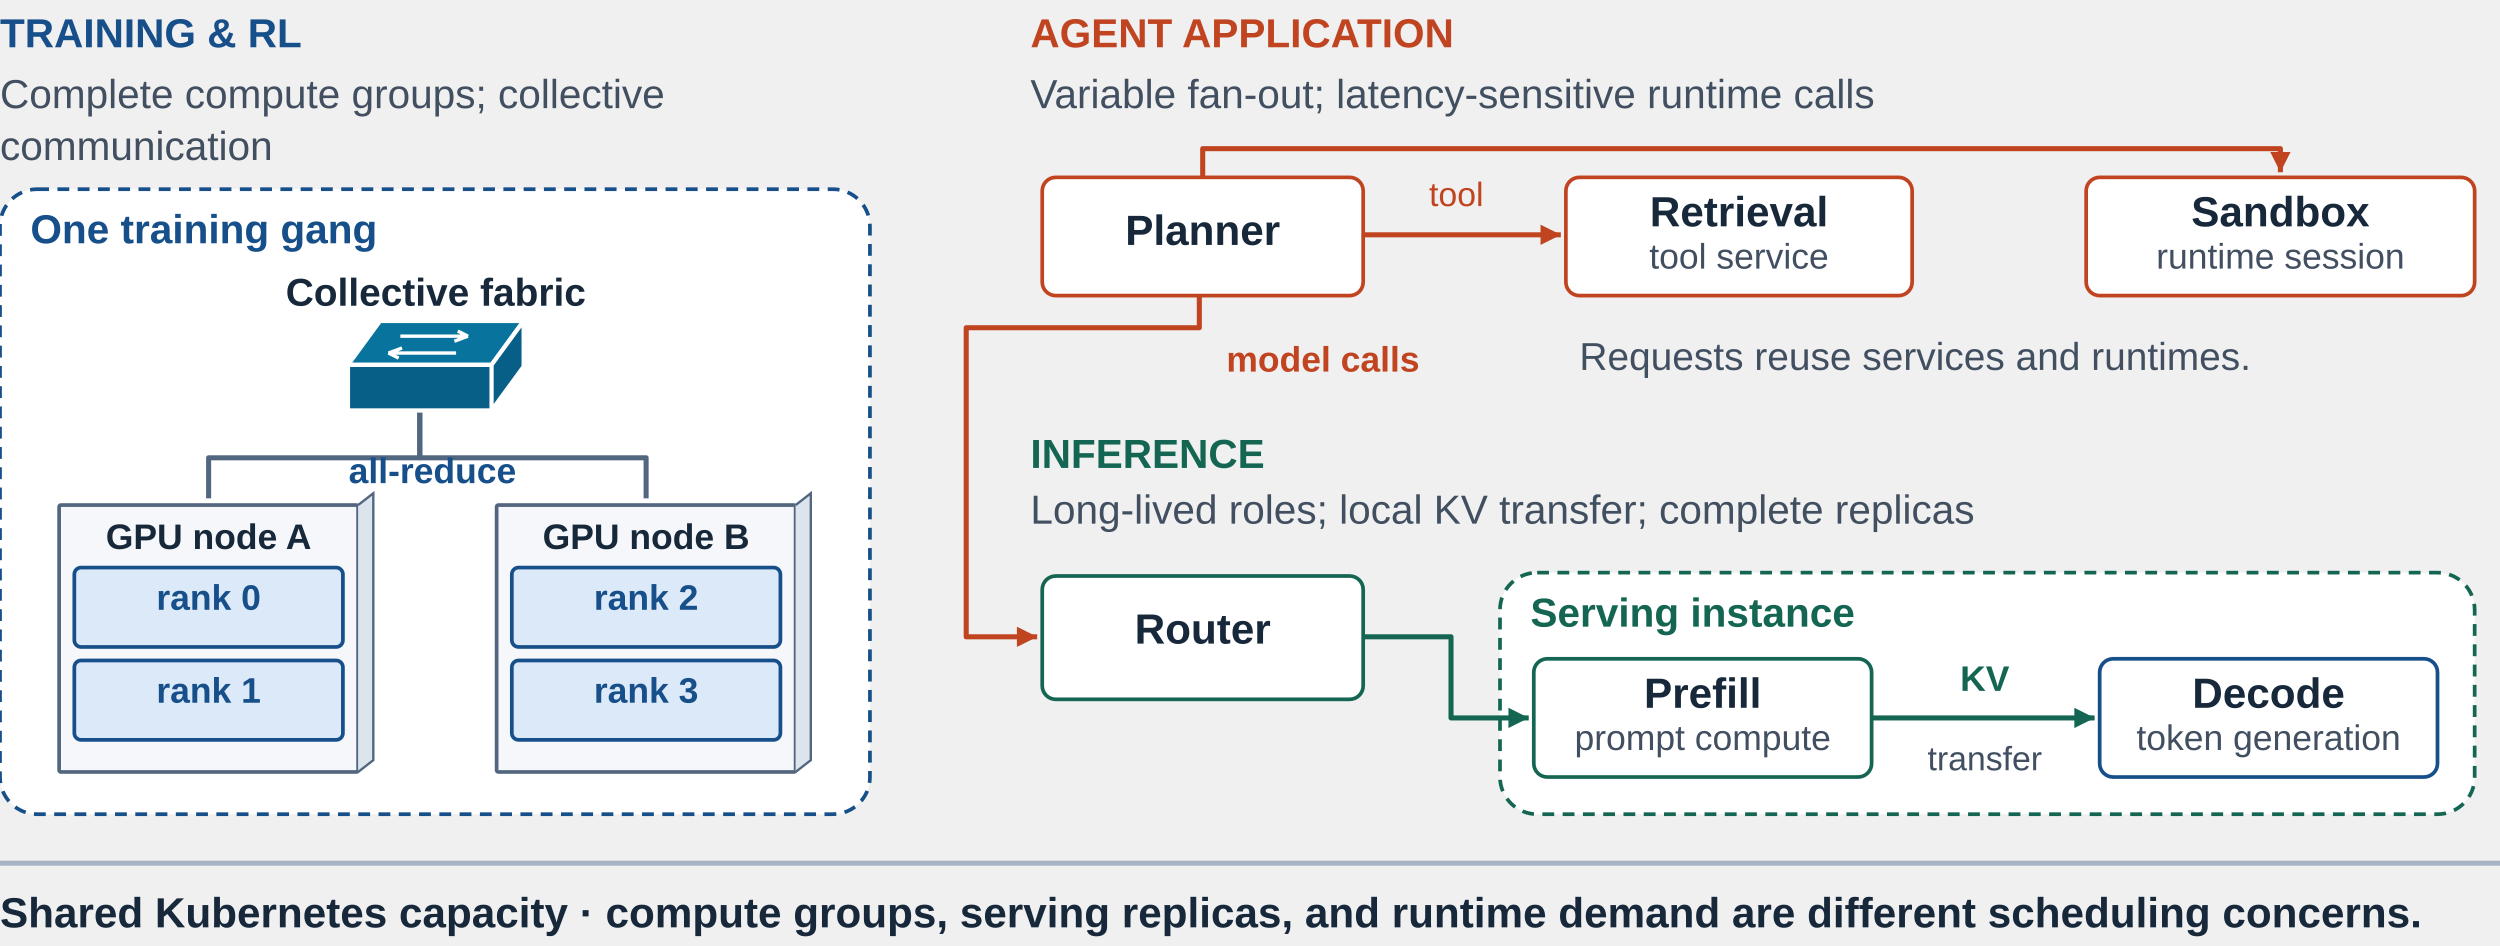
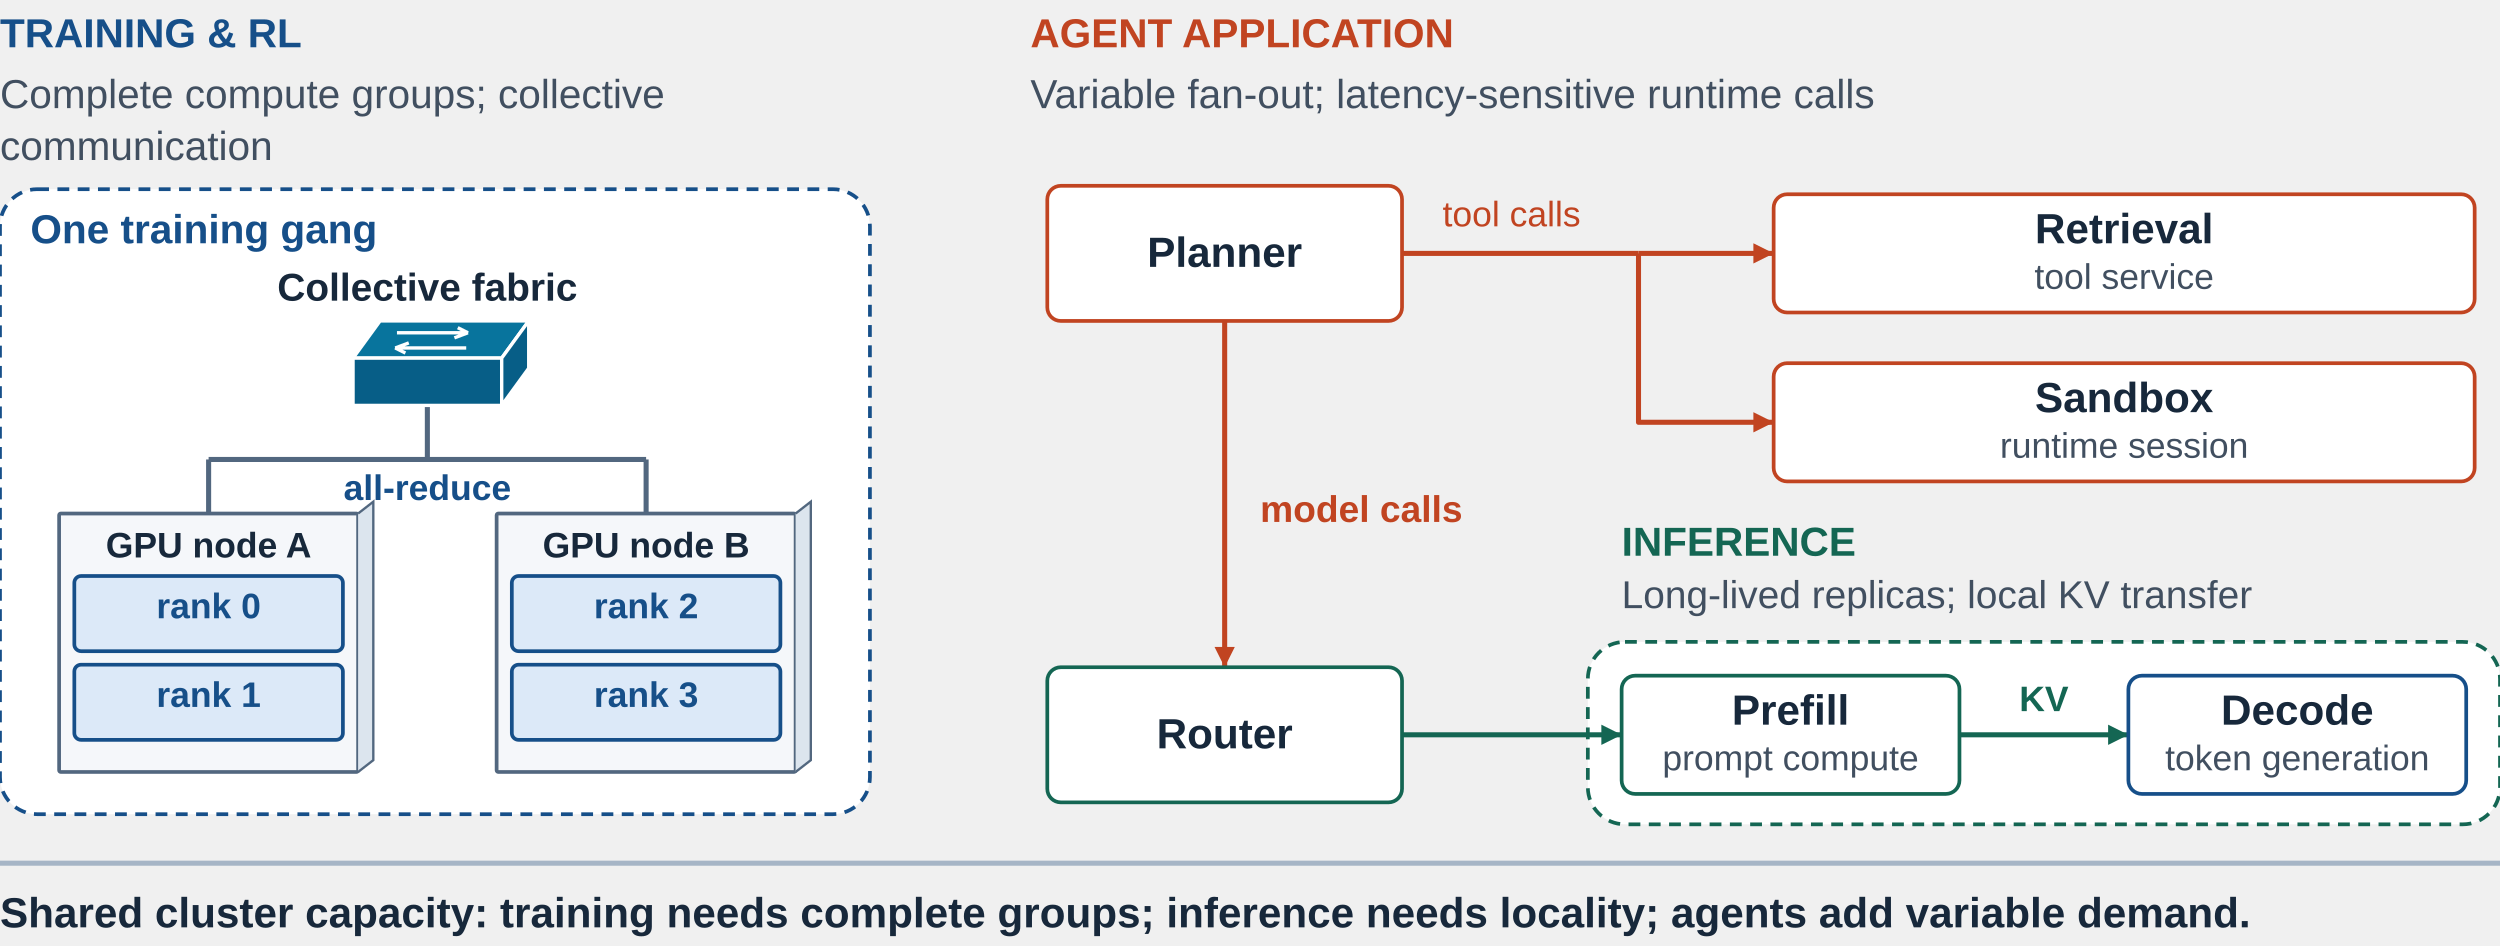
<svg xmlns="http://www.w3.org/2000/svg" width="1480" height="560" viewBox="0 0 1480 560">
  <defs>
-     <marker id="arrow-f2f5f9" viewBox="0 0 12 12" refX="12" refY="6" markerWidth="12" markerHeight="12" markerUnits="userSpaceOnUse" orient="auto">
-       <path d="M0 0 L12 6 L0 12 Z" fill="#f2f5f9" />
+     <marker id="arrow-146653" viewBox="0 0 12 12" refX="12" refY="6" markerWidth="12" markerHeight="12" markerUnits="userSpaceOnUse" orient="auto">
+       <path d="M0 0 L12 6 L0 12 Z" fill="#146653" />
+     </marker>
+     <marker id="arrow-164f89" viewBox="0 0 12 12" refX="12" refY="6" markerWidth="12" markerHeight="12" markerUnits="userSpaceOnUse" orient="auto">
+       <path d="M0 0 L12 6 L0 12 Z" fill="#164f89" />
+     </marker>
+     <marker id="arrow-17283b" viewBox="0 0 12 12" refX="12" refY="6" markerWidth="12" markerHeight="12" markerUnits="userSpaceOnUse" orient="auto">
+       <path d="M0 0 L12 6 L0 12 Z" fill="#17283b" />
+     </marker>
+     <marker id="arrow-414f60" viewBox="0 0 12 12" refX="12" refY="6" markerWidth="12" markerHeight="12" markerUnits="userSpaceOnUse" orient="auto">
+       <path d="M0 0 L12 6 L0 12 Z" fill="#414f60" />
+     </marker>
+     <marker id="arrow-52677f" viewBox="0 0 12 12" refX="12" refY="6" markerWidth="12" markerHeight="12" markerUnits="userSpaceOnUse" orient="auto">
+       <path d="M0 0 L12 6 L0 12 Z" fill="#52677f" />
    </marker>
    <marker id="arrow-62448d" viewBox="0 0 12 12" refX="12" refY="6" markerWidth="12" markerHeight="12" markerUnits="userSpaceOnUse" orient="auto">
      <path d="M0 0 L12 6 L0 12 Z" fill="#62448d" />
    </marker>
-     <marker id="arrow-ffffff" viewBox="0 0 12 12" refX="12" refY="6" markerWidth="12" markerHeight="12" markerUnits="userSpaceOnUse" orient="auto">
-       <path d="M0 0 L12 6 L0 12 Z" fill="#ffffff" />
+     <marker id="arrow-8b621c" viewBox="0 0 12 12" refX="12" refY="6" markerWidth="12" markerHeight="12" markerUnits="userSpaceOnUse" orient="auto">
+       <path d="M0 0 L12 6 L0 12 Z" fill="#8b621c" />
    </marker>
-     <marker id="arrow-414f60" viewBox="0 0 12 12" refX="12" refY="6" markerWidth="12" markerHeight="12" markerUnits="userSpaceOnUse" orient="auto">
-       <path d="M0 0 L12 6 L0 12 Z" fill="#414f60" />
+     <marker id="arrow-a6b5c6" viewBox="0 0 12 12" refX="12" refY="6" markerWidth="12" markerHeight="12" markerUnits="userSpaceOnUse" orient="auto">
+       <path d="M0 0 L12 6 L0 12 Z" fill="#a6b5c6" />
+     </marker>
+     <marker id="arrow-c14421" viewBox="0 0 12 12" refX="12" refY="6" markerWidth="12" markerHeight="12" markerUnits="userSpaceOnUse" orient="auto">
+       <path d="M0 0 L12 6 L0 12 Z" fill="#c14421" />
+     </marker>
+     <marker id="arrow-dce5ee" viewBox="0 0 12 12" refX="12" refY="6" markerWidth="12" markerHeight="12" markerUnits="userSpaceOnUse" orient="auto">
+       <path d="M0 0 L12 6 L0 12 Z" fill="#dce5ee" />
+     </marker>
+     <marker id="arrow-dce9f8" viewBox="0 0 12 12" refX="12" refY="6" markerWidth="12" markerHeight="12" markerUnits="userSpaceOnUse" orient="auto">
+       <path d="M0 0 L12 6 L0 12 Z" fill="#dce9f8" />
+     </marker>
+     <marker id="arrow-deeee8" viewBox="0 0 12 12" refX="12" refY="6" markerWidth="12" markerHeight="12" markerUnits="userSpaceOnUse" orient="auto">
+       <path d="M0 0 L12 6 L0 12 Z" fill="#deeee8" />
    </marker>
    <marker id="arrow-eae3f3" viewBox="0 0 12 12" refX="12" refY="6" markerWidth="12" markerHeight="12" markerUnits="userSpaceOnUse" orient="auto">
      <path d="M0 0 L12 6 L0 12 Z" fill="#eae3f3" />
    </marker>
-     <marker id="arrow-deeee8" viewBox="0 0 12 12" refX="12" refY="6" markerWidth="12" markerHeight="12" markerUnits="userSpaceOnUse" orient="auto">
-       <path d="M0 0 L12 6 L0 12 Z" fill="#deeee8" />
-     </marker>
-     <marker id="arrow-17283b" viewBox="0 0 12 12" refX="12" refY="6" markerWidth="12" markerHeight="12" markerUnits="userSpaceOnUse" orient="auto">
-       <path d="M0 0 L12 6 L0 12 Z" fill="#17283b" />
-     </marker>
-     <marker id="arrow-dce9f8" viewBox="0 0 12 12" refX="12" refY="6" markerWidth="12" markerHeight="12" markerUnits="userSpaceOnUse" orient="auto">
-       <path d="M0 0 L12 6 L0 12 Z" fill="#dce9f8" />
-     </marker>
-     <marker id="arrow-8b621c" viewBox="0 0 12 12" refX="12" refY="6" markerWidth="12" markerHeight="12" markerUnits="userSpaceOnUse" orient="auto">
-       <path d="M0 0 L12 6 L0 12 Z" fill="#8b621c" />
-     </marker>
-     <marker id="arrow-52677f" viewBox="0 0 12 12" refX="12" refY="6" markerWidth="12" markerHeight="12" markerUnits="userSpaceOnUse" orient="auto">
-       <path d="M0 0 L12 6 L0 12 Z" fill="#52677f" />
-     </marker>
-     <marker id="arrow-dce5ee" viewBox="0 0 12 12" refX="12" refY="6" markerWidth="12" markerHeight="12" markerUnits="userSpaceOnUse" orient="auto">
-       <path d="M0 0 L12 6 L0 12 Z" fill="#dce5ee" />
-     </marker>
-     <marker id="arrow-a6b5c6" viewBox="0 0 12 12" refX="12" refY="6" markerWidth="12" markerHeight="12" markerUnits="userSpaceOnUse" orient="auto">
-       <path d="M0 0 L12 6 L0 12 Z" fill="#a6b5c6" />
+     <marker id="arrow-f2f5f9" viewBox="0 0 12 12" refX="12" refY="6" markerWidth="12" markerHeight="12" markerUnits="userSpaceOnUse" orient="auto">
+       <path d="M0 0 L12 6 L0 12 Z" fill="#f2f5f9" />
    </marker>
    <marker id="arrow-fff5e2" viewBox="0 0 12 12" refX="12" refY="6" markerWidth="12" markerHeight="12" markerUnits="userSpaceOnUse" orient="auto">
      <path d="M0 0 L12 6 L0 12 Z" fill="#fff5e2" />
    </marker>
-     <marker id="arrow-164f89" viewBox="0 0 12 12" refX="12" refY="6" markerWidth="12" markerHeight="12" markerUnits="userSpaceOnUse" orient="auto">
-       <path d="M0 0 L12 6 L0 12 Z" fill="#164f89" />
-     </marker>
-     <marker id="arrow-c14421" viewBox="0 0 12 12" refX="12" refY="6" markerWidth="12" markerHeight="12" markerUnits="userSpaceOnUse" orient="auto">
-       <path d="M0 0 L12 6 L0 12 Z" fill="#c14421" />
-     </marker>
-     <marker id="arrow-146653" viewBox="0 0 12 12" refX="12" refY="6" markerWidth="12" markerHeight="12" markerUnits="userSpaceOnUse" orient="auto">
-       <path d="M0 0 L12 6 L0 12 Z" fill="#146653" />
+     <marker id="arrow-ffffff" viewBox="0 0 12 12" refX="12" refY="6" markerWidth="12" markerHeight="12" markerUnits="userSpaceOnUse" orient="auto">
+       <path d="M0 0 L12 6 L0 12 Z" fill="#ffffff" />
    </marker>
  </defs>
  <rect x="0" y="112" width="515" height="370" rx="22" fill="#ffffff" stroke="#164f89" stroke-width="2.2" stroke-dasharray="7 5" />
-   <rect x="888" y="339" width="577" height="143" rx="22" fill="#ffffff" stroke="#146653" stroke-width="2.2" stroke-dasharray="7 5" />
-   <path d="M248.5,243 L248.5,271 L123.5,271 L123.5,295" fill="none" stroke="#52677f" stroke-width="3" stroke-linejoin="round" />
-   <path d="M248.5,243 L248.5,271 L382.5,271 L382.5,295" fill="none" stroke="#52677f" stroke-width="3" stroke-linejoin="round" />
-   <path d="M807,139 L924,139" fill="none" stroke="#c14421" stroke-width="3" stroke-linejoin="round" marker-end="url(#arrow-c14421)" />
-   <path d="M712,105 L712,88 L1350,88 L1350,102" fill="none" stroke="#c14421" stroke-width="3" stroke-linejoin="round" marker-end="url(#arrow-c14421)" />
-   <path d="M710,175 L710,194 L572,194 L572,377 L614,377" fill="none" stroke="#c14421" stroke-width="3" stroke-linejoin="round" marker-end="url(#arrow-c14421)" />
-   <path d="M807,377 L859,377 L859,425 L905,425" fill="none" stroke="#146653" stroke-width="3" stroke-linejoin="round" marker-end="url(#arrow-146653)" />
-   <path d="M1108,425 L1240,425" fill="none" stroke="#146653" stroke-width="3" stroke-linejoin="round" marker-end="url(#arrow-146653)" />
+   <rect x="940" y="380" width="540" height="108" rx="22" fill="#ffffff" stroke="#146653" stroke-width="2.2" stroke-dasharray="7 5" />
+   <path d="M253,240 L253,272" fill="none" stroke="#52677f" stroke-width="3" stroke-linejoin="round" />
+   <path d="M123.5,272 L382.5,272" fill="none" stroke="#52677f" stroke-width="3" stroke-linejoin="round" />
+   <path d="M123.5,272 L123.5,304" fill="none" stroke="#52677f" stroke-width="3" stroke-linejoin="round" />
+   <path d="M382.5,272 L382.5,304" fill="none" stroke="#52677f" stroke-width="3" stroke-linejoin="round" />
+   <path d="M830,150 L970,150" fill="none" stroke="#c14421" stroke-width="3" stroke-linejoin="round" />
+   <path d="M970,150 L1050,150" fill="none" stroke="#c14421" stroke-width="3" stroke-linejoin="round" marker-end="url(#arrow-c14421)" />
+   <path d="M970,150 L970,250 L1050,250" fill="none" stroke="#c14421" stroke-width="3" stroke-linejoin="round" marker-end="url(#arrow-c14421)" />
+   <path d="M725,190 L725,395" fill="none" stroke="#c14421" stroke-width="3" stroke-linejoin="round" marker-end="url(#arrow-c14421)" />
+   <path d="M830,435 L960,435" fill="none" stroke="#146653" stroke-width="3" stroke-linejoin="round" marker-end="url(#arrow-146653)" />
+   <path d="M1160,435 L1260,435" fill="none" stroke="#146653" stroke-width="3" stroke-linejoin="round" marker-end="url(#arrow-146653)" />
  <path d="M0,511 L1480,511" fill="none" stroke="#a6b5c6" stroke-width="3" stroke-linejoin="round" />
  <text x="0" y="28" font-family="Liberation Sans, Arial, sans-serif" font-size="24" font-weight="700" fill="#164f89" text-anchor="start">
    <tspan x="0" dy="0">TRAINING &amp; RL</tspan>
  </text>
  <text x="0" y="64" font-family="Liberation Sans, Arial, sans-serif" font-size="24" font-weight="400" fill="#414f60" text-anchor="start">
    <tspan x="0" dy="0">Complete compute groups; collective</tspan>
    <tspan x="0" dy="30.72">communication</tspan>
  </text>
  <text x="18" y="144" font-family="Liberation Sans, Arial, sans-serif" font-size="24" font-weight="700" fill="#164f89" text-anchor="start">
    <tspan x="18" dy="0">One training gang</tspan>
  </text>
-   <polygon points="206,216 225,190 310,190 291,216" fill="#08749d" stroke="white" stroke-width="2.5" />
-   <path d="M206,216 h85 v27 h-85 Z M291,216 l19,-26 v27 l-19,26 Z" fill="#075e87" stroke="white" stroke-width="2.5" />
-   <path d="M237,199 h40 l-6,-3 m6,3 l-8,3 M270,209 h-40 l6,3 m-6,-3 l8,-3" fill="none" stroke="white" stroke-width="2" />
-   <text x="258.0" y="181" font-family="Liberation Sans, Arial, sans-serif" font-size="23" font-weight="700" fill="#17283b" text-anchor="middle">
-     <tspan x="258.0" dy="0">Collective fabric</tspan>
+   <path d="M209,212 L225,190 H313 L297,212 Z" fill="#08749d" stroke="white" stroke-width="2" />
+   <path d="M209,212 H297 V240 H209 Z M297,212 l16,-22 v28 l-16,22 Z" fill="#075e87" stroke="white" stroke-width="2" />
+   <path d="M235,197 h42 l-6,-3 m6,3 l-8,3 M276,206 h-42 l6,3 m-6,-3 l8,-3" fill="none" stroke="white" stroke-width="2" />
+   <text x="253" y="178" font-family="Liberation Sans, Arial, sans-serif" font-size="23" font-weight="700" fill="#17283b" text-anchor="middle">
+     <tspan x="253" dy="0">Collective fabric</tspan>
  </text>
-   <rect x="35" y="299" width="177" height="158" rx="1" fill="#f5f7fa" stroke="#52677f" stroke-width="2.2" />
-   <path d="M212,299 l9,-7 v158 l-9,7" fill="#dce5ee" stroke="#52677f" stroke-width="1.4" />
-   <text x="123.5" y="325" font-family="Liberation Sans, Arial, sans-serif" font-size="21" font-weight="700" fill="#17283b" text-anchor="middle">
+   <rect x="35" y="304" width="177" height="153" rx="1" fill="#f5f7fa" stroke="#52677f" stroke-width="2.2" />
+   <path d="M212,304 l9,-7 v153 l-9,7" fill="#dce5ee" stroke="#52677f" stroke-width="1.4" />
+   <text x="123.5" y="330" font-family="Liberation Sans, Arial, sans-serif" font-size="21" font-weight="700" fill="#17283b" text-anchor="middle">
    <tspan x="123.5" dy="0">GPU node A</tspan>
  </text>
-   <rect x="44" y="336.0" width="159" height="47.0" rx="4" fill="#dce9f8" stroke="#164f89" stroke-width="2.2" />
-   <text x="123.5" y="361.0" font-family="Liberation Sans, Arial, sans-serif" font-size="21" font-weight="700" fill="#164f89" text-anchor="middle">
+   <rect x="44" y="341.0" width="159" height="44.5" rx="4" fill="#dce9f8" stroke="#164f89" stroke-width="2.2" />
+   <text x="123.5" y="366.0" font-family="Liberation Sans, Arial, sans-serif" font-size="21" font-weight="700" fill="#164f89" text-anchor="middle">
    <tspan x="123.5" dy="0">rank 0</tspan>
  </text>
-   <rect x="44" y="391.0" width="159" height="47.0" rx="4" fill="#dce9f8" stroke="#164f89" stroke-width="2.2" />
-   <text x="123.5" y="416.0" font-family="Liberation Sans, Arial, sans-serif" font-size="21" font-weight="700" fill="#164f89" text-anchor="middle">
+   <rect x="44" y="393.5" width="159" height="44.5" rx="4" fill="#dce9f8" stroke="#164f89" stroke-width="2.2" />
+   <text x="123.5" y="418.5" font-family="Liberation Sans, Arial, sans-serif" font-size="21" font-weight="700" fill="#164f89" text-anchor="middle">
    <tspan x="123.5" dy="0">rank 1</tspan>
  </text>
-   <rect x="294" y="299" width="177" height="158" rx="1" fill="#f5f7fa" stroke="#52677f" stroke-width="2.2" />
-   <path d="M471,299 l9,-7 v158 l-9,7" fill="#dce5ee" stroke="#52677f" stroke-width="1.4" />
-   <text x="382.5" y="325" font-family="Liberation Sans, Arial, sans-serif" font-size="21" font-weight="700" fill="#17283b" text-anchor="middle">
+   <rect x="294" y="304" width="177" height="153" rx="1" fill="#f5f7fa" stroke="#52677f" stroke-width="2.2" />
+   <path d="M471,304 l9,-7 v153 l-9,7" fill="#dce5ee" stroke="#52677f" stroke-width="1.4" />
+   <text x="382.5" y="330" font-family="Liberation Sans, Arial, sans-serif" font-size="21" font-weight="700" fill="#17283b" text-anchor="middle">
    <tspan x="382.5" dy="0">GPU node B</tspan>
  </text>
-   <rect x="303" y="336.0" width="159" height="47.0" rx="4" fill="#dce9f8" stroke="#164f89" stroke-width="2.2" />
-   <text x="382.5" y="361.0" font-family="Liberation Sans, Arial, sans-serif" font-size="21" font-weight="700" fill="#164f89" text-anchor="middle">
+   <rect x="303" y="341.0" width="159" height="44.5" rx="4" fill="#dce9f8" stroke="#164f89" stroke-width="2.2" />
+   <text x="382.5" y="366.0" font-family="Liberation Sans, Arial, sans-serif" font-size="21" font-weight="700" fill="#164f89" text-anchor="middle">
    <tspan x="382.5" dy="0">rank 2</tspan>
  </text>
-   <rect x="303" y="391.0" width="159" height="47.0" rx="4" fill="#dce9f8" stroke="#164f89" stroke-width="2.2" />
-   <text x="382.5" y="416.0" font-family="Liberation Sans, Arial, sans-serif" font-size="21" font-weight="700" fill="#164f89" text-anchor="middle">
+   <rect x="303" y="393.5" width="159" height="44.5" rx="4" fill="#dce9f8" stroke="#164f89" stroke-width="2.2" />
+   <text x="382.5" y="418.5" font-family="Liberation Sans, Arial, sans-serif" font-size="21" font-weight="700" fill="#164f89" text-anchor="middle">
    <tspan x="382.5" dy="0">rank 3</tspan>
  </text>
-   <text x="256" y="286" font-family="Liberation Sans, Arial, sans-serif" font-size="21" font-weight="700" fill="#164f89" text-anchor="middle">
-     <tspan x="256" dy="0">all-reduce</tspan>
+   <text x="253" y="296" font-family="Liberation Sans, Arial, sans-serif" font-size="21" font-weight="700" fill="#164f89" text-anchor="middle">
+     <tspan x="253" dy="0">all-reduce</tspan>
  </text>
  <text x="610" y="28" font-family="Liberation Sans, Arial, sans-serif" font-size="24" font-weight="700" fill="#c14421" text-anchor="start">
    <tspan x="610" dy="0">AGENT APPLICATION</tspan>
  </text>
  <text x="610" y="64" font-family="Liberation Sans, Arial, sans-serif" font-size="24" font-weight="400" fill="#414f60" text-anchor="start">
    <tspan x="610" dy="0">Variable fan-out; latency-sensitive runtime calls</tspan>
  </text>
-   <rect x="617" y="105" width="190" height="70" rx="8" fill="#ffffff" stroke="#c14421" stroke-width="2.2" />
-   <text x="712.0" y="145" font-family="Liberation Sans, Arial, sans-serif" font-size="25" font-weight="700" fill="#17283b" text-anchor="middle">
-     <tspan x="712.0" dy="0">Planner</tspan>
+   <rect x="620" y="110" width="210" height="80" rx="8" fill="#ffffff" stroke="#c14421" stroke-width="2.2" />
+   <text x="725.0" y="158.0" font-family="Liberation Sans, Arial, sans-serif" font-size="25" font-weight="700" fill="#17283b" text-anchor="middle">
+     <tspan x="725.0" dy="0">Planner</tspan>
  </text>
-   <rect x="927" y="105" width="205" height="70" rx="8" fill="#ffffff" stroke="#c14421" stroke-width="2.2" />
-   <text x="1029.5" y="134" font-family="Liberation Sans, Arial, sans-serif" font-size="25" font-weight="700" fill="#17283b" text-anchor="middle">
-     <tspan x="1029.5" dy="0">Retrieval</tspan>
+   <rect x="1050" y="115" width="415" height="70" rx="8" fill="#ffffff" stroke="#c14421" stroke-width="2.2" />
+   <text x="1257.5" y="144.0" font-family="Liberation Sans, Arial, sans-serif" font-size="25" font-weight="700" fill="#17283b" text-anchor="middle">
+     <tspan x="1257.5" dy="0">Retrieval</tspan>
  </text>
-   <text x="1029.5" y="159" font-family="Liberation Sans, Arial, sans-serif" font-size="21" font-weight="400" fill="#414f60" text-anchor="middle">
-     <tspan x="1029.5" dy="0">tool service</tspan>
+   <text x="1257.5" y="171.0" font-family="Liberation Sans, Arial, sans-serif" font-size="21" font-weight="400" fill="#414f60" text-anchor="middle">
+     <tspan x="1257.5" dy="0">tool service</tspan>
  </text>
-   <rect x="1235" y="105" width="230" height="70" rx="8" fill="#ffffff" stroke="#c14421" stroke-width="2.2" />
-   <text x="1350.0" y="134" font-family="Liberation Sans, Arial, sans-serif" font-size="25" font-weight="700" fill="#17283b" text-anchor="middle">
-     <tspan x="1350.0" dy="0">Sandbox</tspan>
+   <rect x="1050" y="215" width="415" height="70" rx="8" fill="#ffffff" stroke="#c14421" stroke-width="2.2" />
+   <text x="1257.5" y="244.0" font-family="Liberation Sans, Arial, sans-serif" font-size="25" font-weight="700" fill="#17283b" text-anchor="middle">
+     <tspan x="1257.5" dy="0">Sandbox</tspan>
  </text>
-   <text x="1350.0" y="159" font-family="Liberation Sans, Arial, sans-serif" font-size="21" font-weight="400" fill="#414f60" text-anchor="middle">
-     <tspan x="1350.0" dy="0">runtime session</tspan>
+   <text x="1257.5" y="271.0" font-family="Liberation Sans, Arial, sans-serif" font-size="21" font-weight="400" fill="#414f60" text-anchor="middle">
+     <tspan x="1257.5" dy="0">runtime session</tspan>
  </text>
-   <text x="846" y="122" font-family="Liberation Sans, Arial, sans-serif" font-size="20" font-weight="400" fill="#c14421" text-anchor="start">
-     <tspan x="846" dy="0">tool</tspan>
+   <text x="854" y="134" font-family="Liberation Sans, Arial, sans-serif" font-size="21" font-weight="400" fill="#c14421" text-anchor="start">
+     <tspan x="854" dy="0">tool calls</tspan>
  </text>
-   <text x="726" y="220" font-family="Liberation Sans, Arial, sans-serif" font-size="21" font-weight="700" fill="#c14421" text-anchor="start">
-     <tspan x="726" dy="0">model calls</tspan>
+   <text x="746" y="309" font-family="Liberation Sans, Arial, sans-serif" font-size="22" font-weight="700" fill="#c14421" text-anchor="start">
+     <tspan x="746" dy="0">model calls</tspan>
  </text>
-   <text x="935" y="219" font-family="Liberation Sans, Arial, sans-serif" font-size="23" font-weight="400" fill="#414f60" text-anchor="start">
-     <tspan x="935" dy="0">Requests reuse services and runtimes.</tspan>
+   <text x="960" y="329" font-family="Liberation Sans, Arial, sans-serif" font-size="24" font-weight="700" fill="#146653" text-anchor="start">
+     <tspan x="960" dy="0">INFERENCE</tspan>
  </text>
-   <text x="610" y="277" font-family="Liberation Sans, Arial, sans-serif" font-size="24" font-weight="700" fill="#146653" text-anchor="start">
-     <tspan x="610" dy="0">INFERENCE</tspan>
+   <text x="960" y="360" font-family="Liberation Sans, Arial, sans-serif" font-size="23" font-weight="400" fill="#414f60" text-anchor="start">
+     <tspan x="960" dy="0">Long-lived replicas; local KV transfer</tspan>
  </text>
-   <text x="610" y="310" font-family="Liberation Sans, Arial, sans-serif" font-size="24" font-weight="400" fill="#414f60" text-anchor="start">
-     <tspan x="610" dy="0">Long-lived roles; local KV transfer; complete replicas</tspan>
+   <rect x="620" y="395" width="210" height="80" rx="8" fill="#ffffff" stroke="#146653" stroke-width="2.2" />
+   <text x="725.0" y="443.0" font-family="Liberation Sans, Arial, sans-serif" font-size="25" font-weight="700" fill="#17283b" text-anchor="middle">
+     <tspan x="725.0" dy="0">Router</tspan>
  </text>
-   <rect x="617" y="341" width="190" height="73" rx="8" fill="#ffffff" stroke="#146653" stroke-width="2.2" />
-   <text x="712.0" y="381" font-family="Liberation Sans, Arial, sans-serif" font-size="25" font-weight="700" fill="#17283b" text-anchor="middle">
-     <tspan x="712.0" dy="0">Router</tspan>
+   <text x="958" y="412" font-family="Liberation Sans, Arial, sans-serif" font-size="24" font-weight="700" fill="#146653" text-anchor="start">
+     <tspan x="958" dy="0" />
  </text>
-   <text x="906" y="371" font-family="Liberation Sans, Arial, sans-serif" font-size="24" font-weight="700" fill="#146653" text-anchor="start">
-     <tspan x="906" dy="0">Serving instance</tspan>
+   <rect x="960" y="400" width="200" height="70" rx="8" fill="#ffffff" stroke="#146653" stroke-width="2.2" />
+   <text x="1060.0" y="429.0" font-family="Liberation Sans, Arial, sans-serif" font-size="25" font-weight="700" fill="#17283b" text-anchor="middle">
+     <tspan x="1060.0" dy="0">Prefill</tspan>
  </text>
-   <rect x="908" y="390" width="200" height="70" rx="8" fill="#ffffff" stroke="#146653" stroke-width="2.2" />
-   <text x="1008.0" y="419" font-family="Liberation Sans, Arial, sans-serif" font-size="25" font-weight="700" fill="#17283b" text-anchor="middle">
-     <tspan x="1008.0" dy="0">Prefill</tspan>
+   <text x="1060.0" y="456.0" font-family="Liberation Sans, Arial, sans-serif" font-size="21" font-weight="400" fill="#414f60" text-anchor="middle">
+     <tspan x="1060.0" dy="0">prompt compute</tspan>
  </text>
-   <text x="1008.0" y="444" font-family="Liberation Sans, Arial, sans-serif" font-size="21" font-weight="400" fill="#414f60" text-anchor="middle">
-     <tspan x="1008.0" dy="0">prompt compute</tspan>
+   <rect x="1260" y="400" width="200" height="70" rx="8" fill="#ffffff" stroke="#164f89" stroke-width="2.2" />
+   <text x="1360.0" y="429.0" font-family="Liberation Sans, Arial, sans-serif" font-size="25" font-weight="700" fill="#17283b" text-anchor="middle">
+     <tspan x="1360.0" dy="0">Decode</tspan>
  </text>
-   <rect x="1243" y="390" width="200" height="70" rx="8" fill="#ffffff" stroke="#164f89" stroke-width="2.2" />
-   <text x="1343.0" y="419" font-family="Liberation Sans, Arial, sans-serif" font-size="25" font-weight="700" fill="#17283b" text-anchor="middle">
-     <tspan x="1343.0" dy="0">Decode</tspan>
+   <text x="1360.0" y="456.0" font-family="Liberation Sans, Arial, sans-serif" font-size="21" font-weight="400" fill="#414f60" text-anchor="middle">
+     <tspan x="1360.0" dy="0">token generation</tspan>
  </text>
-   <text x="1343.0" y="444" font-family="Liberation Sans, Arial, sans-serif" font-size="21" font-weight="400" fill="#414f60" text-anchor="middle">
-     <tspan x="1343.0" dy="0">token generation</tspan>
-   </text>
-   <text x="1175" y="409" font-family="Liberation Sans, Arial, sans-serif" font-size="21" font-weight="700" fill="#146653" text-anchor="middle">
-     <tspan x="1175" dy="0">KV</tspan>
-   </text>
-   <text x="1175" y="456" font-family="Liberation Sans, Arial, sans-serif" font-size="20" font-weight="400" fill="#414f60" text-anchor="middle">
-     <tspan x="1175" dy="0">transfer</tspan>
+   <text x="1210" y="421" font-family="Liberation Sans, Arial, sans-serif" font-size="21" font-weight="700" fill="#146653" text-anchor="middle">
+     <tspan x="1210" dy="0">KV</tspan>
  </text>
  <text x="0" y="549" font-family="Liberation Sans, Arial, sans-serif" font-size="25" font-weight="700" fill="#17283b" text-anchor="start">
-     <tspan x="0" dy="0">Shared Kubernetes capacity · compute groups, serving replicas, and runtime demand are different scheduling concerns.</tspan>
+     <tspan x="0" dy="0">Shared cluster capacity: training needs complete groups; inference needs locality; agents add variable demand.</tspan>
  </text>
</svg>
